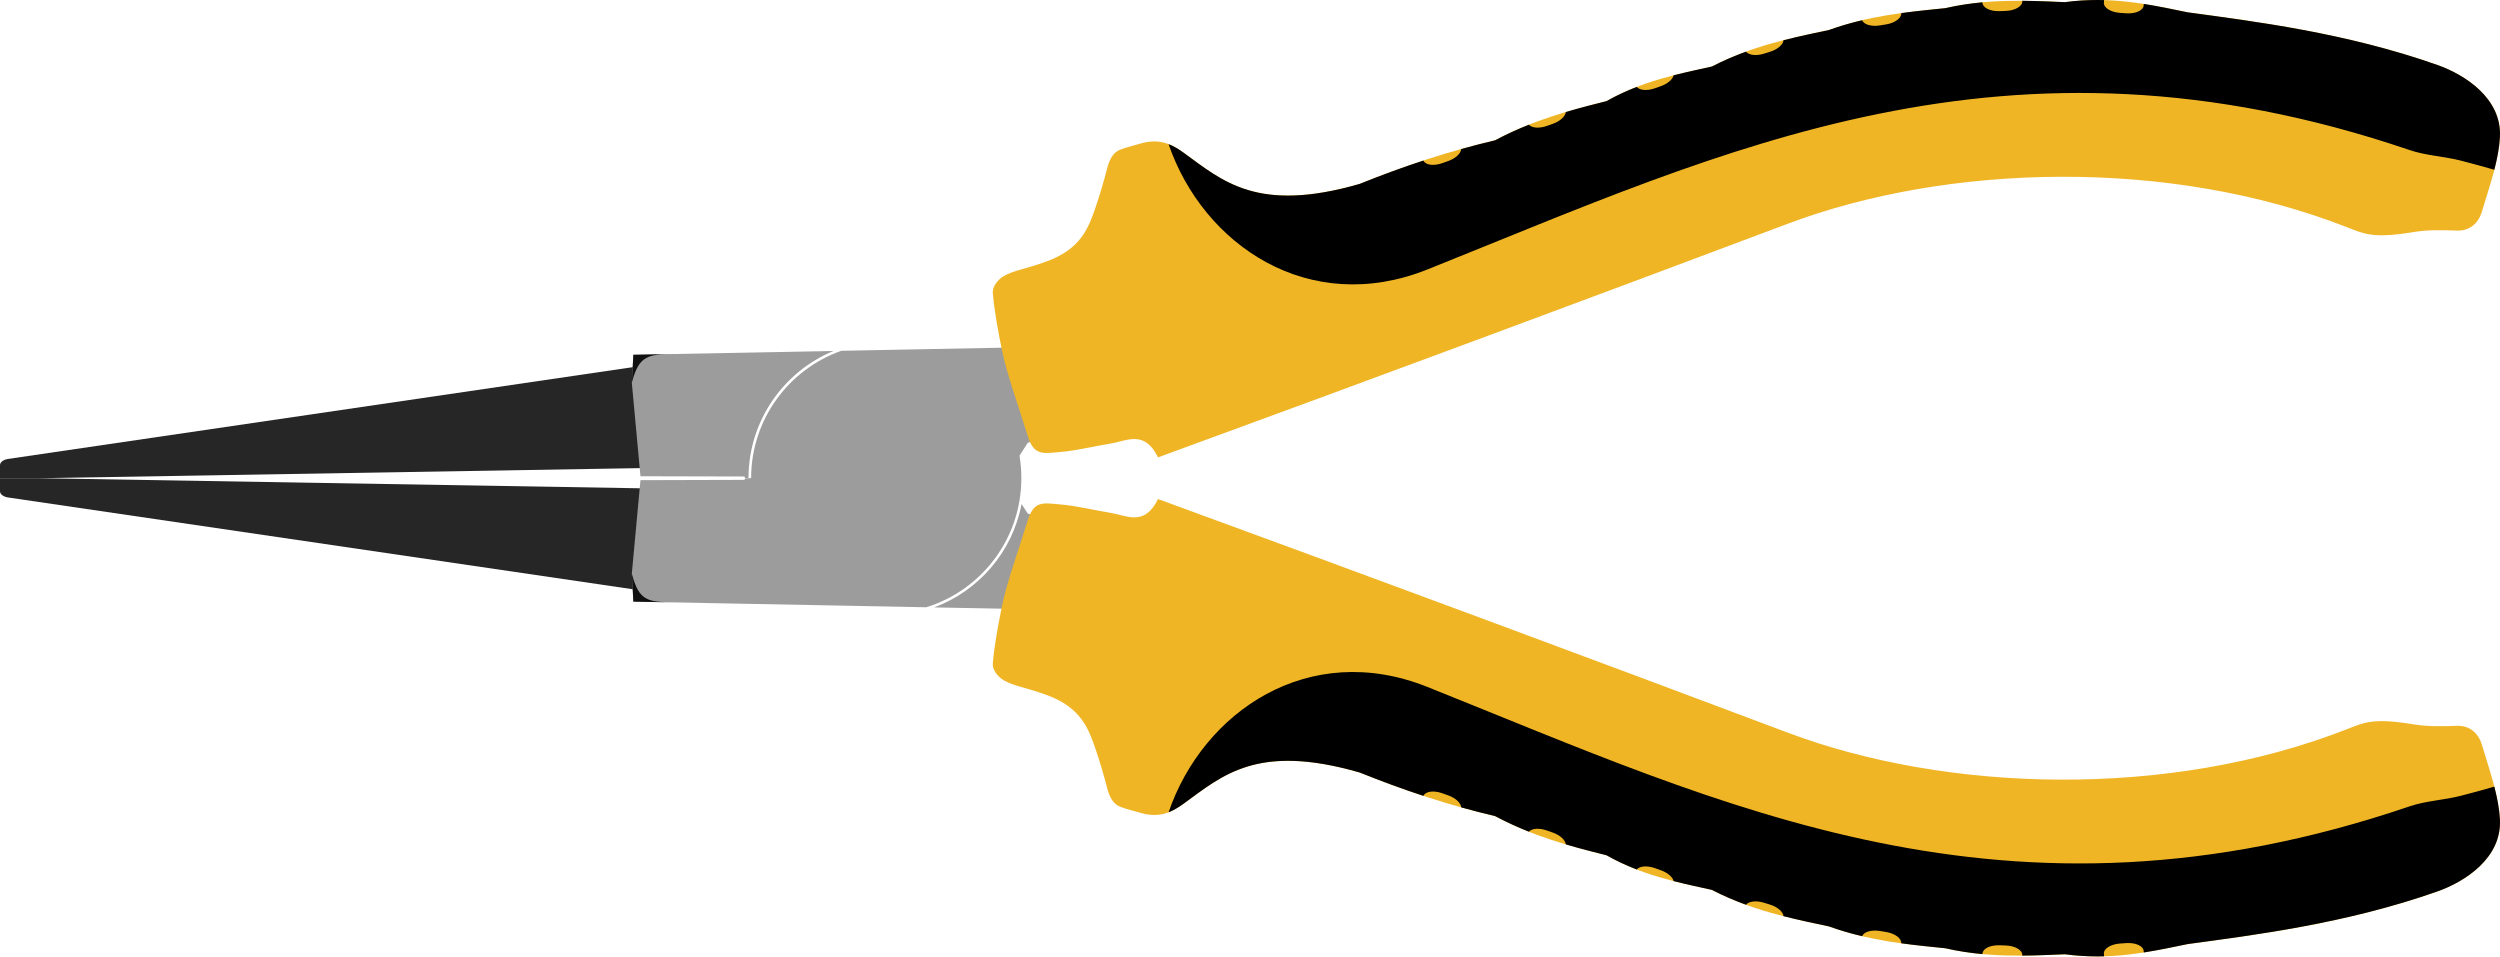
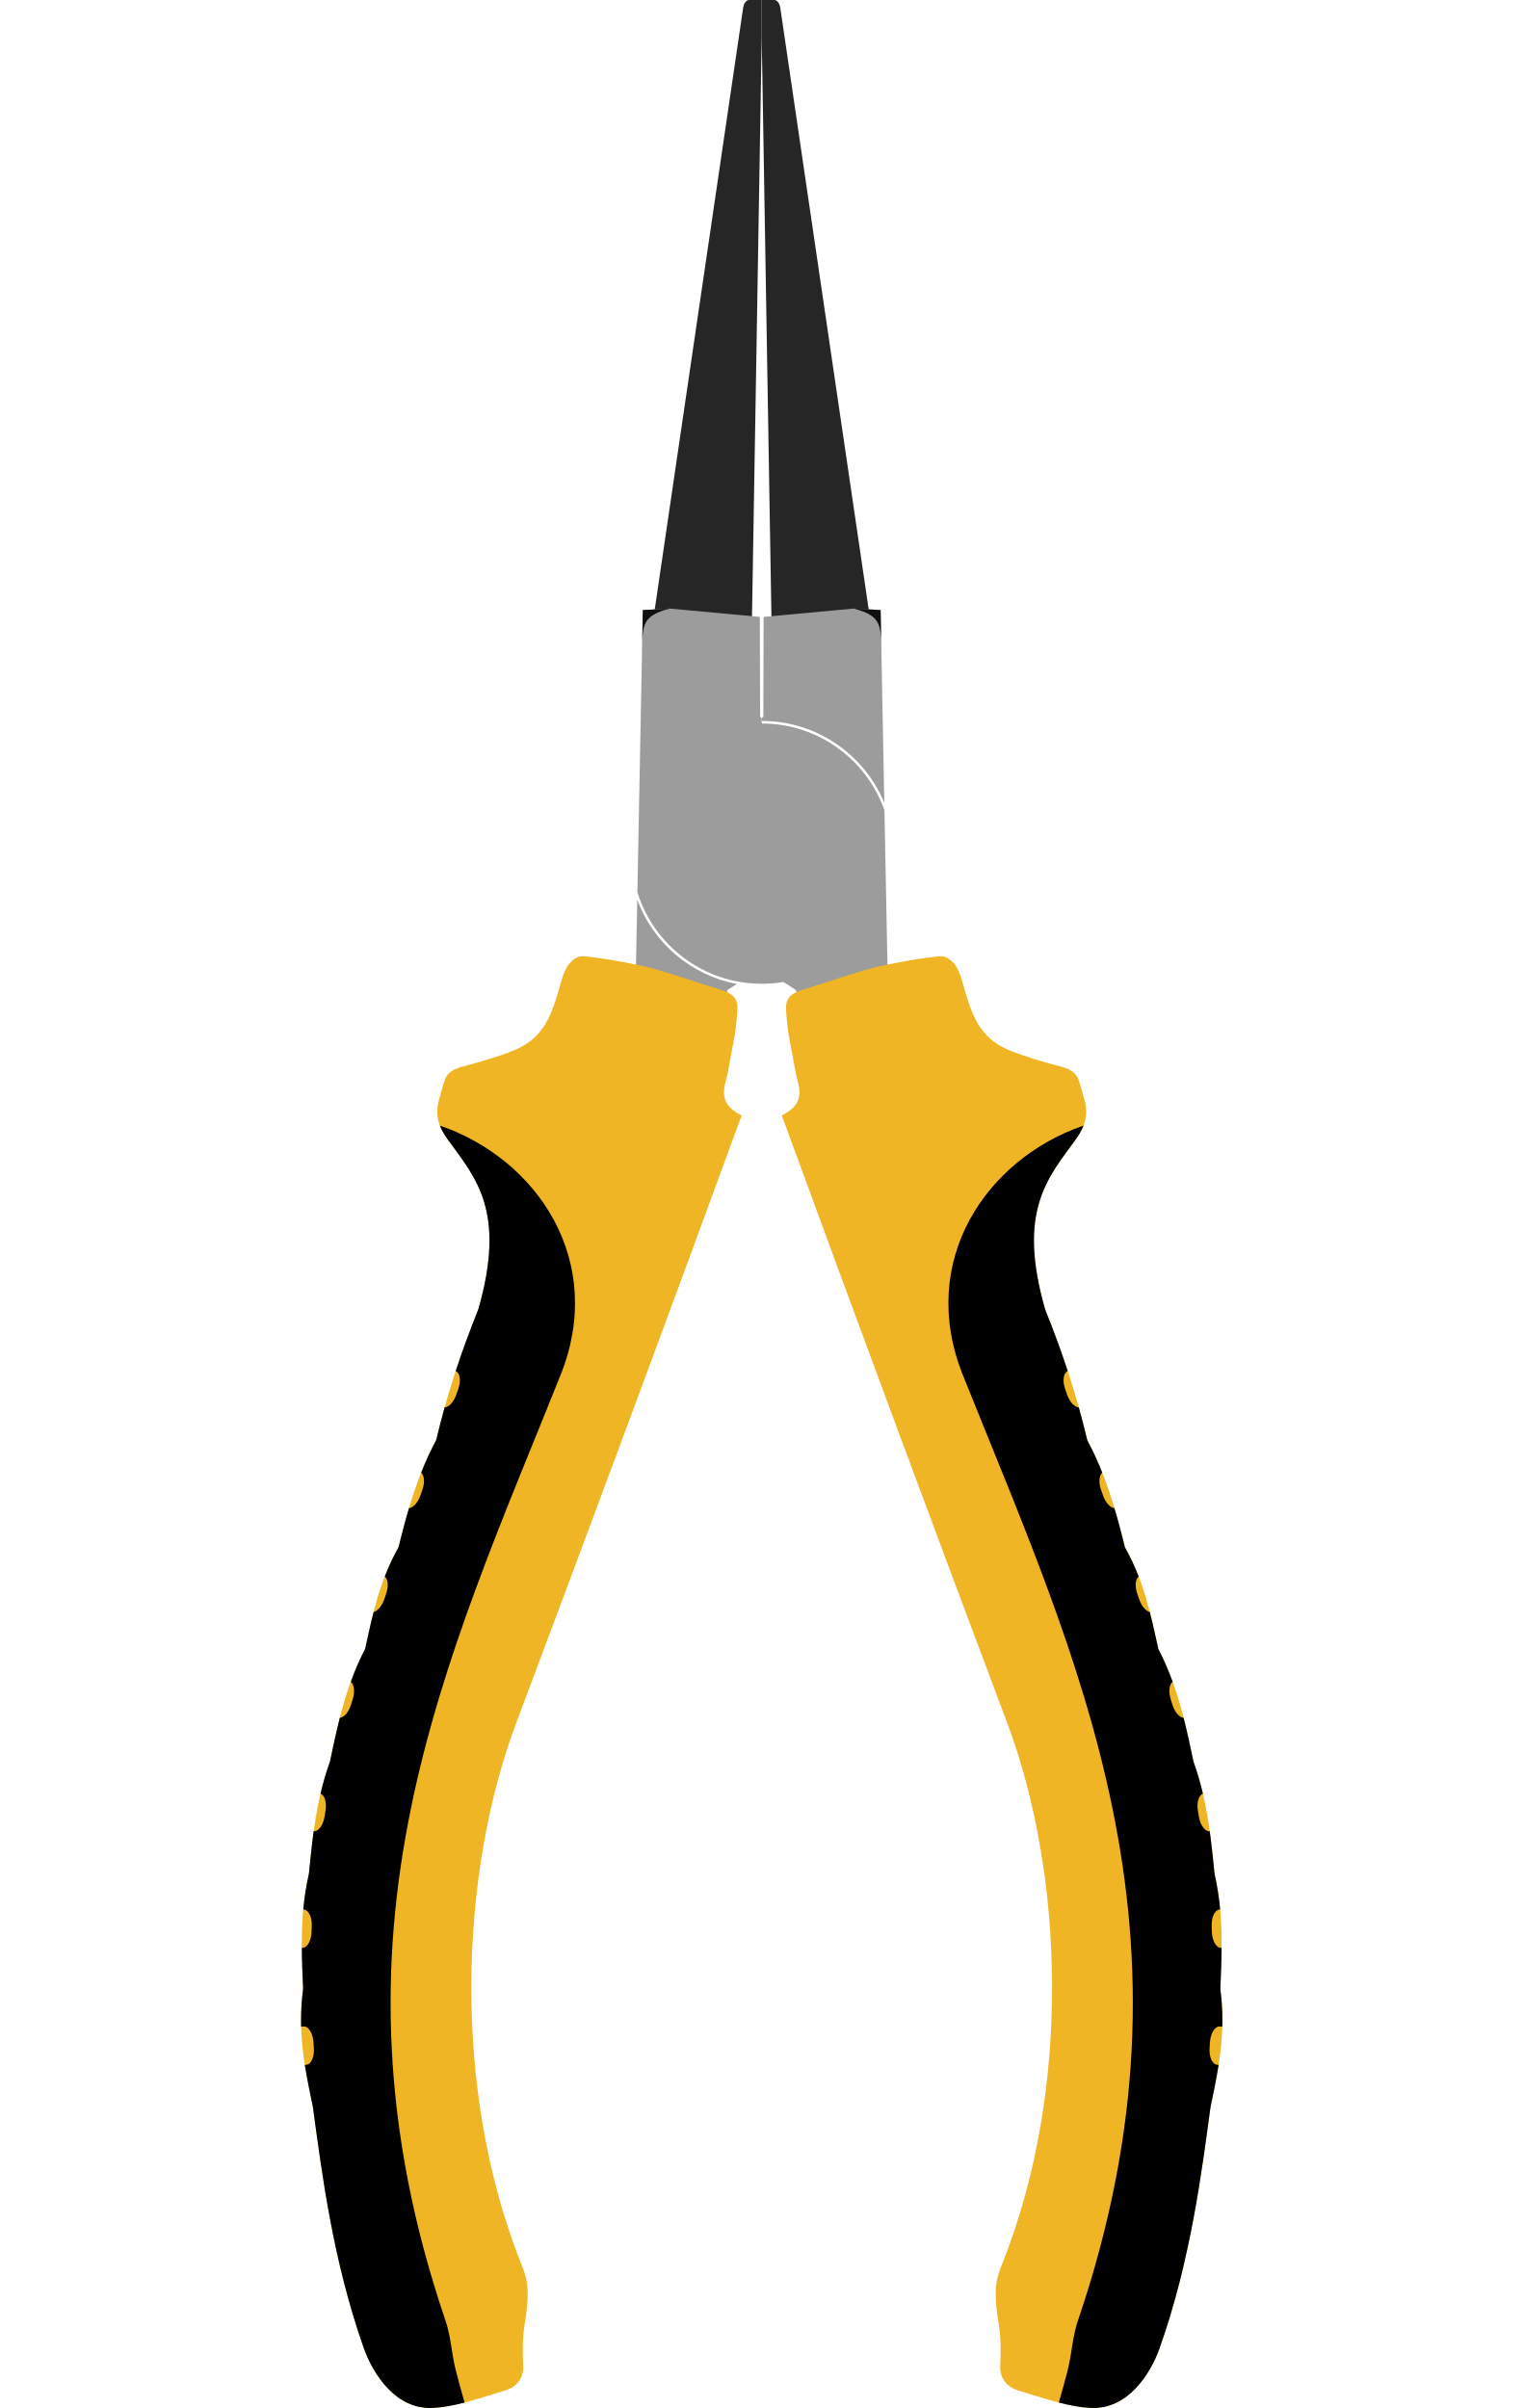
- <svg xmlns="http://www.w3.org/2000/svg" width="800" height="306.05" id="svg2" version="1.1">
+ <svg xmlns="http://www.w3.org/2000/svg" width="506.05" height="800" id="svg2" version="1.1">
  <defs id="defs4" />
-   <g id="layer1" transform="translate(776.7857,-815.8556)">
-     <g id="g3873" transform="matrix(0.3371865,0,0,0.3371865,-514.8641,743.6144)">
-       <path id="path3002" d="m -776.786,668.076 0,-12.5 c 0,-3.049 4.126,-5.271 7.143,-5.714 l 602.857,-88.571 1.786,97.143 -575.179,9.643 z" style="fill:#262626;fill-opacity:1;stroke:none" />
-       <path id="path3004" d="m 14.188,547.312 -189.906,3.625 -1.438,26.781 8.188,88.5 98.688,0.25 0.562,1.406 3.281,0.156 c 0.013,-54.438 33.297,-101.062 80.625,-120.719 z m 178.531,145.25 c -8.594,45.362 -40.603,82.413 -83,98.125 l 86.719,1.688 18.562,-85 -16.438,-5.719 -5.844,-9.094 z" style="fill:#9c9c9c;fill-opacity:1;stroke:none" />
-       <path style="fill:#262626;fill-opacity:1;stroke:none" d="m -776.786,668.076 0,12.5 c 0,3.049 4.126,5.271 7.143,5.714 L -166.786,774.862 -165,677.719 -740.179,668.076 z" id="path3006" />
+   <g id="layer1" transform="translate(629.8109,-568.8808)">
+     <g id="g3873" transform="matrix(0,0.3371865,-0.3371865,0,-151.5194,830.8024)">
+       <path id="path3002" d="m -776.786,668.076 v -12.5 c 0,-3.049 4.126,-5.271 7.143,-5.714 l 602.857,-88.571 1.786,97.143 -575.179,9.643 z" style="fill:#262626;fill-opacity:1;stroke:none" />
+       <path id="path3004" d="m 14.188,547.312 -189.906,3.625 -1.438,26.781 8.188,88.5 98.688,0.25 0.562,1.406 3.281,0.156 c 0.013,-54.438 33.297,-101.062 80.625,-120.719 z m 178.531,145.25 c -8.594,45.362 -40.603,82.413 -83,98.125 l 86.719,1.688 18.562,-85 -16.438,-5.719 z" style="fill:#9c9c9c;fill-opacity:1;stroke:none" />
+       <path style="fill:#262626;fill-opacity:1;stroke:none" d="m -776.786,668.076 v 12.5 c 0,3.049 4.126,5.271 7.143,5.714 L -166.786,774.862 -165,677.719 -740.179,668.076 Z" id="path3006" />
      <path style="fill:#101010;fill-opacity:1;stroke:none" d="m -177.125,577.247 1.406,-26.312 39.625,-0.75 c -25.479,0.489 -34.004,0.648 -41.031,27.062 z" id="path3015" />
-       <path id="path2998" d="m 196.438,543.781 -94.125,1.812 -35.125,0.688 -45.562,0.875 c -49.765,17.552 -85.456,64.91 -85.562,120.656 l -0.812,0.25 -4.969,0.219 -0.562,1.375 -98.688,0.281 -8.188,88.5 1.438,26.781 242.906,4.656 35.094,0.688 c 52.254,-16.195 90.219,-64.922 90.219,-122.5 0,-7.284 -0.583,-14.423 -1.75,-21.375 L 198.562,634.5 215,628.781 l -18.562,-85 z" style="color:#000000;fill:#9c9c9c;fill-opacity:1;stroke:none;stroke-width:0.3;marker:none;visibility:visible;display:inline;overflow:visible;enable-background:accumulate" />
+       <path id="path2998" d="m 196.438,543.781 -94.125,1.812 -35.125,0.688 -45.562,0.875 c -49.765,17.552 -85.456,64.91 -85.562,120.656 l -0.812,0.25 -4.969,0.219 -0.562,1.375 -98.688,0.281 -8.188,88.5 1.438,26.781 242.906,4.656 35.094,0.688 c 52.254,-16.195 90.219,-64.922 90.219,-122.5 0,-7.284 -0.583,-14.423 -1.75,-21.375 L 198.562,634.5 215,628.781 Z" style="color:#000000;display:inline;overflow:visible;visibility:visible;fill:#9c9c9c;fill-opacity:1;stroke:none;stroke-width:0.3;marker:none;enable-background:accumulate" />
      <path id="path3017" d="m 198.495,627.846 c -8.565,-27.98 -19.755,-58.576 -24.254,-80.574 -3.981,-19.464 -7.285,-37.626 -8.829,-54.786 -0.573,-6.372 4.852,-12.897 10.354,-16.162 9.512,-5.645 20.95,-6.668 41.164,-14.142 31.989,-11.829 39.306,-31.391 46.214,-51.77 4.087,-12.057 7.689,-24.288 10.859,-36.618 2.138,-8.314 5.75,-15.177 12.627,-17.678 6.107,-2.221 12.461,-3.697 18.688,-5.556 16.887,-5.041 28.632,-0.501 41.164,8.586 36.939,26.787 69.867,57.717 167.089,29.646 45.218,-18.167 84.98,-31.05 128.571,-41.429 35.54,-18.907 69.742,-28.15 105.714,-37.143 32.985,-18.68 66.099,-25.372 100,-32.857 37.119,-19.166 73.505,-26.759 111.071,-34.643 37.557,-13.551 73.793,-17.058 110.357,-20.714 39.673,-9.07 76.213,-7.309 113.571,-5.714 42.96,-5.72 77.66,1.556 116.429,9.643 62.931,8.608 150.135,19.292 237.143,50 26.31,9.285 61.121,31.769 59.286,68.214 -1.159,23.02 -10.271,47.93 -17.143,71.071 -3.536,11.907 -12.648,18.261 -23.571,17.857 -15.291,-0.565 -28.204,-0.764 -41.429,1.429 -37.694,6.249 -46.616,1.826 -62.143,-4.286 -170.555,-67.136 -381.267,-60.177 -531.335,-3.721 -177.591,66.81 -393.278,146.989 -597.855,221.803 -12.93,-26.289 -29.342,-15.653 -44.952,-13.132 -16.176,2.612 -32.156,6.747 -48.487,8.081 -15.323,1.252 -24.383,3.939 -30.305,-15.405 z" style="fill:#efb525;fill-opacity:1;stroke:none" />
-       <path id="path3019" d="m 1213.719,214.25 c -9.9,-0.004 -20.135,0.601 -30.875,2.031 -13.528,-0.577 -26.938,-1.183 -40.438,-1.281 l 0.031,0.438 c 0.178,4.745 -6.75,8.826 -15.562,9.156 l -6.031,0.219 c -8.812,0.33 -16.041,-3.224 -16.219,-7.969 l 0,-0.406 c -11.565,1.066 -23.312,2.812 -35.344,5.562 -13.921,1.392 -27.805,2.776 -41.719,4.688 0.412,4.581 -5.857,9.322 -14.344,10.719 l -5.969,0.969 c -8.09,1.331 -15.227,-0.86 -16.812,-4.938 -10.421,2.454 -20.905,5.458 -31.5,9.281 -14.512,3.046 -28.851,6.074 -43.125,9.719 -0.362,4.145 -5.602,8.755 -12.906,11 l -5.75,1.781 c -7.375,2.267 -14.345,1.34 -16.906,-1.969 -10.77,3.921 -21.561,8.525 -32.406,14.125 -12.185,2.69 -24.269,5.267 -36.281,8.344 -0.959,3.861 -5.707,8.037 -12.25,10.344 l -5.688,2 c -7.344,2.589 -14.419,1.93 -17.062,-1.344 -9.596,3.709 -19.161,8.087 -28.719,13.5 -13.063,3.266 -25.885,6.559 -38.625,10.344 -0.394,4.089 -5.362,8.735 -12.406,11.219 l -5.688,2 c -7.226,2.548 -14.198,1.951 -16.938,-1.188 -10.614,4.22 -21.255,9.048 -32.031,14.781 -10.931,2.603 -21.621,5.353 -32.219,8.312 -0.243,4.14 -5.269,8.91 -12.438,11.438 l -5.656,2 c -8.154,2.875 -15.959,1.735 -17.75,-2.531 -19.623,6.441 -39.486,13.732 -60.531,22.188 -97.222,28.071 -130.155,-2.838 -167.094,-29.625 -4.76,-3.452 -9.392,-6.261 -14.25,-8.125 C 365.178,446.881 465.468,514.911 577.812,470 858.66,357.728 1127.093,226.398 1510,356.656 c 15.649,5.324 32.547,5.907 48.562,10 10.663,2.725 21.271,5.661 31.844,8.719 2.73,-10.572 4.801,-21.068 5.313,-31.219 1.835,-36.445 -32.972,-58.933 -59.281,-68.219 -87.008,-30.708 -174.226,-41.392 -237.156,-50 -14.194,-2.961 -27.854,-5.823 -41.562,-7.969 l -0.094,1.438 c -0.325,4.737 -7.671,8.072 -16.469,7.469 l -6,-0.406 c -8.797,-0.604 -15.606,-4.919 -15.281,-9.656 l 0.156,-2.469 c -2.094,-0.056 -4.191,-0.093 -6.312,-0.094 z" style="fill:#000000;fill-opacity:1;stroke:none" />
+       <path id="path3019" d="m 1213.719,214.25 c -9.9,-0.004 -20.135,0.601 -30.875,2.031 -13.528,-0.577 -26.938,-1.183 -40.438,-1.281 l 0.031,0.438 c 0.178,4.745 -6.75,8.826 -15.562,9.156 l -6.031,0.219 c -8.812,0.33 -16.041,-3.224 -16.219,-7.969 v -0.406 c -11.565,1.066 -23.312,2.812 -35.344,5.562 -13.921,1.392 -27.805,2.776 -41.719,4.688 0.412,4.581 -5.857,9.322 -14.344,10.719 l -5.969,0.969 c -8.09,1.331 -15.227,-0.86 -16.812,-4.938 -10.421,2.454 -20.905,5.458 -31.5,9.281 -14.512,3.046 -28.851,6.074 -43.125,9.719 -0.362,4.145 -5.602,8.755 -12.906,11 l -5.75,1.781 c -7.375,2.267 -14.345,1.34 -16.906,-1.969 -10.77,3.921 -21.561,8.525 -32.406,14.125 -12.185,2.69 -24.269,5.267 -36.281,8.344 -0.959,3.861 -5.707,8.037 -12.25,10.344 l -5.688,2 c -7.344,2.589 -14.419,1.93 -17.062,-1.344 -9.596,3.709 -19.161,8.087 -28.719,13.5 -13.063,3.266 -25.885,6.559 -38.625,10.344 -0.394,4.089 -5.362,8.735 -12.406,11.219 l -5.688,2 c -7.226,2.548 -14.198,1.951 -16.938,-1.188 -10.614,4.22 -21.255,9.048 -32.031,14.781 -10.931,2.603 -21.621,5.353 -32.219,8.312 -0.243,4.14 -5.269,8.91 -12.438,11.438 l -5.656,2 c -8.154,2.875 -15.959,1.735 -17.75,-2.531 -19.623,6.441 -39.486,13.732 -60.531,22.188 -97.222,28.071 -130.155,-2.838 -167.094,-29.625 -4.76,-3.452 -9.392,-6.261 -14.25,-8.125 C 365.178,446.881 465.468,514.911 577.812,470 858.66,357.728 1127.093,226.398 1510,356.656 c 15.649,5.324 32.547,5.907 48.562,10 10.663,2.725 21.271,5.661 31.844,8.719 2.73,-10.572 4.801,-21.068 5.313,-31.219 1.835,-36.445 -32.972,-58.933 -59.281,-68.219 -87.008,-30.708 -174.226,-41.392 -237.156,-50 -14.194,-2.961 -27.854,-5.823 -41.562,-7.969 l -0.094,1.438 c -0.325,4.737 -7.671,8.072 -16.469,7.469 l -6,-0.406 c -8.797,-0.604 -15.606,-4.919 -15.281,-9.656 l 0.156,-2.469 c -2.094,-0.056 -4.191,-0.093 -6.312,-0.094 z" style="fill:#000000;fill-opacity:1;stroke:none" />
      <path style="fill:#efb525;fill-opacity:1;stroke:none" d="m 198.495,708.307 c -8.565,27.98 -19.755,58.576 -24.254,80.574 -3.981,19.464 -7.285,37.626 -8.829,54.786 -0.573,6.372 4.852,12.897 10.354,16.162 9.512,5.645 20.95,6.668 41.164,14.142 31.989,11.829 39.306,31.391 46.214,51.77 4.087,12.057 7.689,24.288 10.859,36.618 2.138,8.314 5.75,15.177 12.627,17.678 6.107,2.221 12.461,3.697 18.688,5.556 16.887,5.041 28.632,0.501 41.164,-8.586 36.939,-26.787 69.867,-57.717 167.089,-29.646 45.218,18.167 84.98,31.05 128.571,41.429 35.54,18.907 69.742,28.15 105.714,37.143 32.985,18.68 66.099,25.372 100,32.857 37.119,19.166 73.505,26.759 111.071,34.643 37.557,13.551 73.793,17.058 110.357,20.714 39.673,9.07 76.213,7.309 113.571,5.714 42.96,5.72 77.66,-1.556 116.429,-9.643 62.931,-8.608 150.135,-19.292 237.143,-50 26.31,-9.285 61.121,-31.769 59.286,-68.214 -1.159,-23.02 -10.271,-47.93 -17.143,-71.071 -3.536,-11.907 -12.648,-18.261 -23.571,-17.857 -15.291,0.565 -28.204,0.764 -41.429,-1.429 -37.694,-6.249 -46.616,-1.826 -62.143,4.286 -170.555,67.136 -381.267,60.177 -531.335,3.721 -177.591,-66.81 -393.278,-146.989 -597.855,-221.803 -12.93,26.289 -29.342,15.653 -44.952,13.132 -16.176,-2.612 -32.156,-6.747 -48.487,-8.081 -15.323,-1.252 -24.383,-3.939 -30.305,15.405 z" id="path3079" />
-       <path style="fill:#000000;fill-opacity:1;stroke:none" d="m 1213.719,1121.903 c -9.9,0 -20.135,-0.601 -30.875,-2.031 -13.528,0.577 -26.938,1.183 -40.438,1.281 l 0.031,-0.438 c 0.178,-4.745 -6.75,-8.826 -15.562,-9.156 l -6.031,-0.219 c -8.812,-0.33 -16.041,3.224 -16.219,7.969 l 0,0.406 c -11.565,-1.066 -23.312,-2.812 -35.344,-5.562 -13.921,-1.392 -27.805,-2.776 -41.719,-4.688 0.412,-4.581 -5.857,-9.322 -14.344,-10.719 l -5.969,-0.969 c -8.09,-1.331 -15.227,0.86 -16.812,4.938 -10.421,-2.454 -20.905,-5.458 -31.5,-9.281 -14.512,-3.046 -28.851,-6.074 -43.125,-9.719 -0.362,-4.145 -5.602,-8.755 -12.906,-11 l -5.75,-1.781 c -7.375,-2.267 -14.345,-1.34 -16.906,1.969 -10.77,-3.921 -21.561,-8.525 -32.406,-14.125 -12.185,-2.69 -24.269,-5.267 -36.281,-8.344 -0.959,-3.861 -5.707,-8.037 -12.25,-10.344 l -5.688,-2 c -7.344,-2.589 -14.419,-1.93 -17.062,1.344 -9.596,-3.709 -19.161,-8.087 -28.719,-13.5 -13.063,-3.266 -25.885,-6.559 -38.625,-10.344 -0.394,-4.089 -5.362,-8.735 -12.406,-11.219 l -5.688,-2 c -7.226,-2.548 -14.198,-1.951 -16.938,1.188 -10.614,-4.22 -21.255,-9.048 -32.031,-14.781 -10.931,-2.603 -21.621,-5.353 -32.219,-8.312 -0.243,-4.14 -5.269,-8.91 -12.438,-11.438 l -5.656,-2 c -8.154,-2.875 -15.959,-1.735 -17.75,2.531 -19.623,-6.441 -39.486,-13.732 -60.531,-22.188 -97.222,-28.071 -130.155,2.838 -167.094,29.625 -4.76,3.452 -9.392,6.261 -14.25,8.125 C 365.178,889.272 465.468,821.242 577.812,866.153 858.66,978.425 1127.093,1109.755 1510,979.497 c 15.649,-5.324 32.547,-5.907 48.562,-10 10.663,-2.725 21.271,-5.661 31.844,-8.719 2.73,10.572 4.801,21.068 5.313,31.219 1.835,36.445 -32.972,58.933 -59.281,68.219 -87.008,30.707 -174.226,41.392 -237.156,50 -14.194,2.961 -27.854,5.823 -41.562,7.969 l -0.094,-1.438 c -0.325,-4.737 -7.671,-8.072 -16.469,-7.469 l -6,0.406 c -8.797,0.604 -15.606,4.919 -15.281,9.656 l 0.156,2.469 c -2.094,0.056 -4.191,0.093 -6.312,0.094 z" id="path3081" />
+       <path style="fill:#000000;fill-opacity:1;stroke:none" d="m 1213.719,1121.903 c -9.9,0 -20.135,-0.601 -30.875,-2.031 -13.528,0.577 -26.938,1.183 -40.438,1.281 l 0.031,-0.438 c 0.178,-4.745 -6.75,-8.826 -15.562,-9.156 l -6.031,-0.219 c -8.812,-0.33 -16.041,3.224 -16.219,7.969 v 0.406 c -11.565,-1.066 -23.312,-2.812 -35.344,-5.562 -13.921,-1.392 -27.805,-2.776 -41.719,-4.688 0.412,-4.581 -5.857,-9.322 -14.344,-10.719 l -5.969,-0.969 c -8.09,-1.331 -15.227,0.86 -16.812,4.938 -10.421,-2.454 -20.905,-5.458 -31.5,-9.281 -14.512,-3.046 -28.851,-6.074 -43.125,-9.719 -0.362,-4.145 -5.602,-8.755 -12.906,-11 l -5.75,-1.781 c -7.375,-2.267 -14.345,-1.34 -16.906,1.969 -10.77,-3.921 -21.561,-8.525 -32.406,-14.125 -12.185,-2.69 -24.269,-5.267 -36.281,-8.344 -0.959,-3.861 -5.707,-8.037 -12.25,-10.344 l -5.688,-2 c -7.344,-2.589 -14.419,-1.93 -17.062,1.344 -9.596,-3.709 -19.161,-8.087 -28.719,-13.5 -13.063,-3.266 -25.885,-6.559 -38.625,-10.344 -0.394,-4.089 -5.362,-8.735 -12.406,-11.219 l -5.688,-2 c -7.226,-2.548 -14.198,-1.951 -16.938,1.188 -10.614,-4.22 -21.255,-9.048 -32.031,-14.781 -10.931,-2.603 -21.621,-5.353 -32.219,-8.312 -0.243,-4.14 -5.269,-8.91 -12.438,-11.438 l -5.656,-2 c -8.154,-2.875 -15.959,-1.735 -17.75,2.531 -19.623,-6.441 -39.486,-13.732 -60.531,-22.188 -97.222,-28.071 -130.155,2.838 -167.094,29.625 -4.76,3.452 -9.392,6.261 -14.25,8.125 C 365.178,889.272 465.468,821.242 577.812,866.153 858.66,978.425 1127.093,1109.755 1510,979.497 c 15.649,-5.324 32.547,-5.907 48.562,-10 10.663,-2.725 21.271,-5.661 31.844,-8.719 2.73,10.572 4.801,21.068 5.313,31.219 1.835,36.445 -32.972,58.933 -59.281,68.219 -87.008,30.707 -174.226,41.392 -237.156,50 -14.194,2.961 -27.854,5.823 -41.562,7.969 l -0.094,-1.438 c -0.325,-4.737 -7.671,-8.072 -16.469,-7.469 l -6,0.406 c -8.797,0.604 -15.606,4.919 -15.281,9.656 l 0.156,2.469 c -2.094,0.056 -4.191,0.093 -6.312,0.094 z" id="path3081" />
      <path id="path3010" d="m -177.125,758.906 1.406,26.312 39.625,0.75 c -25.479,-0.489 -34.004,-0.648 -41.031,-27.062 z" style="fill:#101010;fill-opacity:1;stroke:none" />
    </g>
  </g>
</svg>
